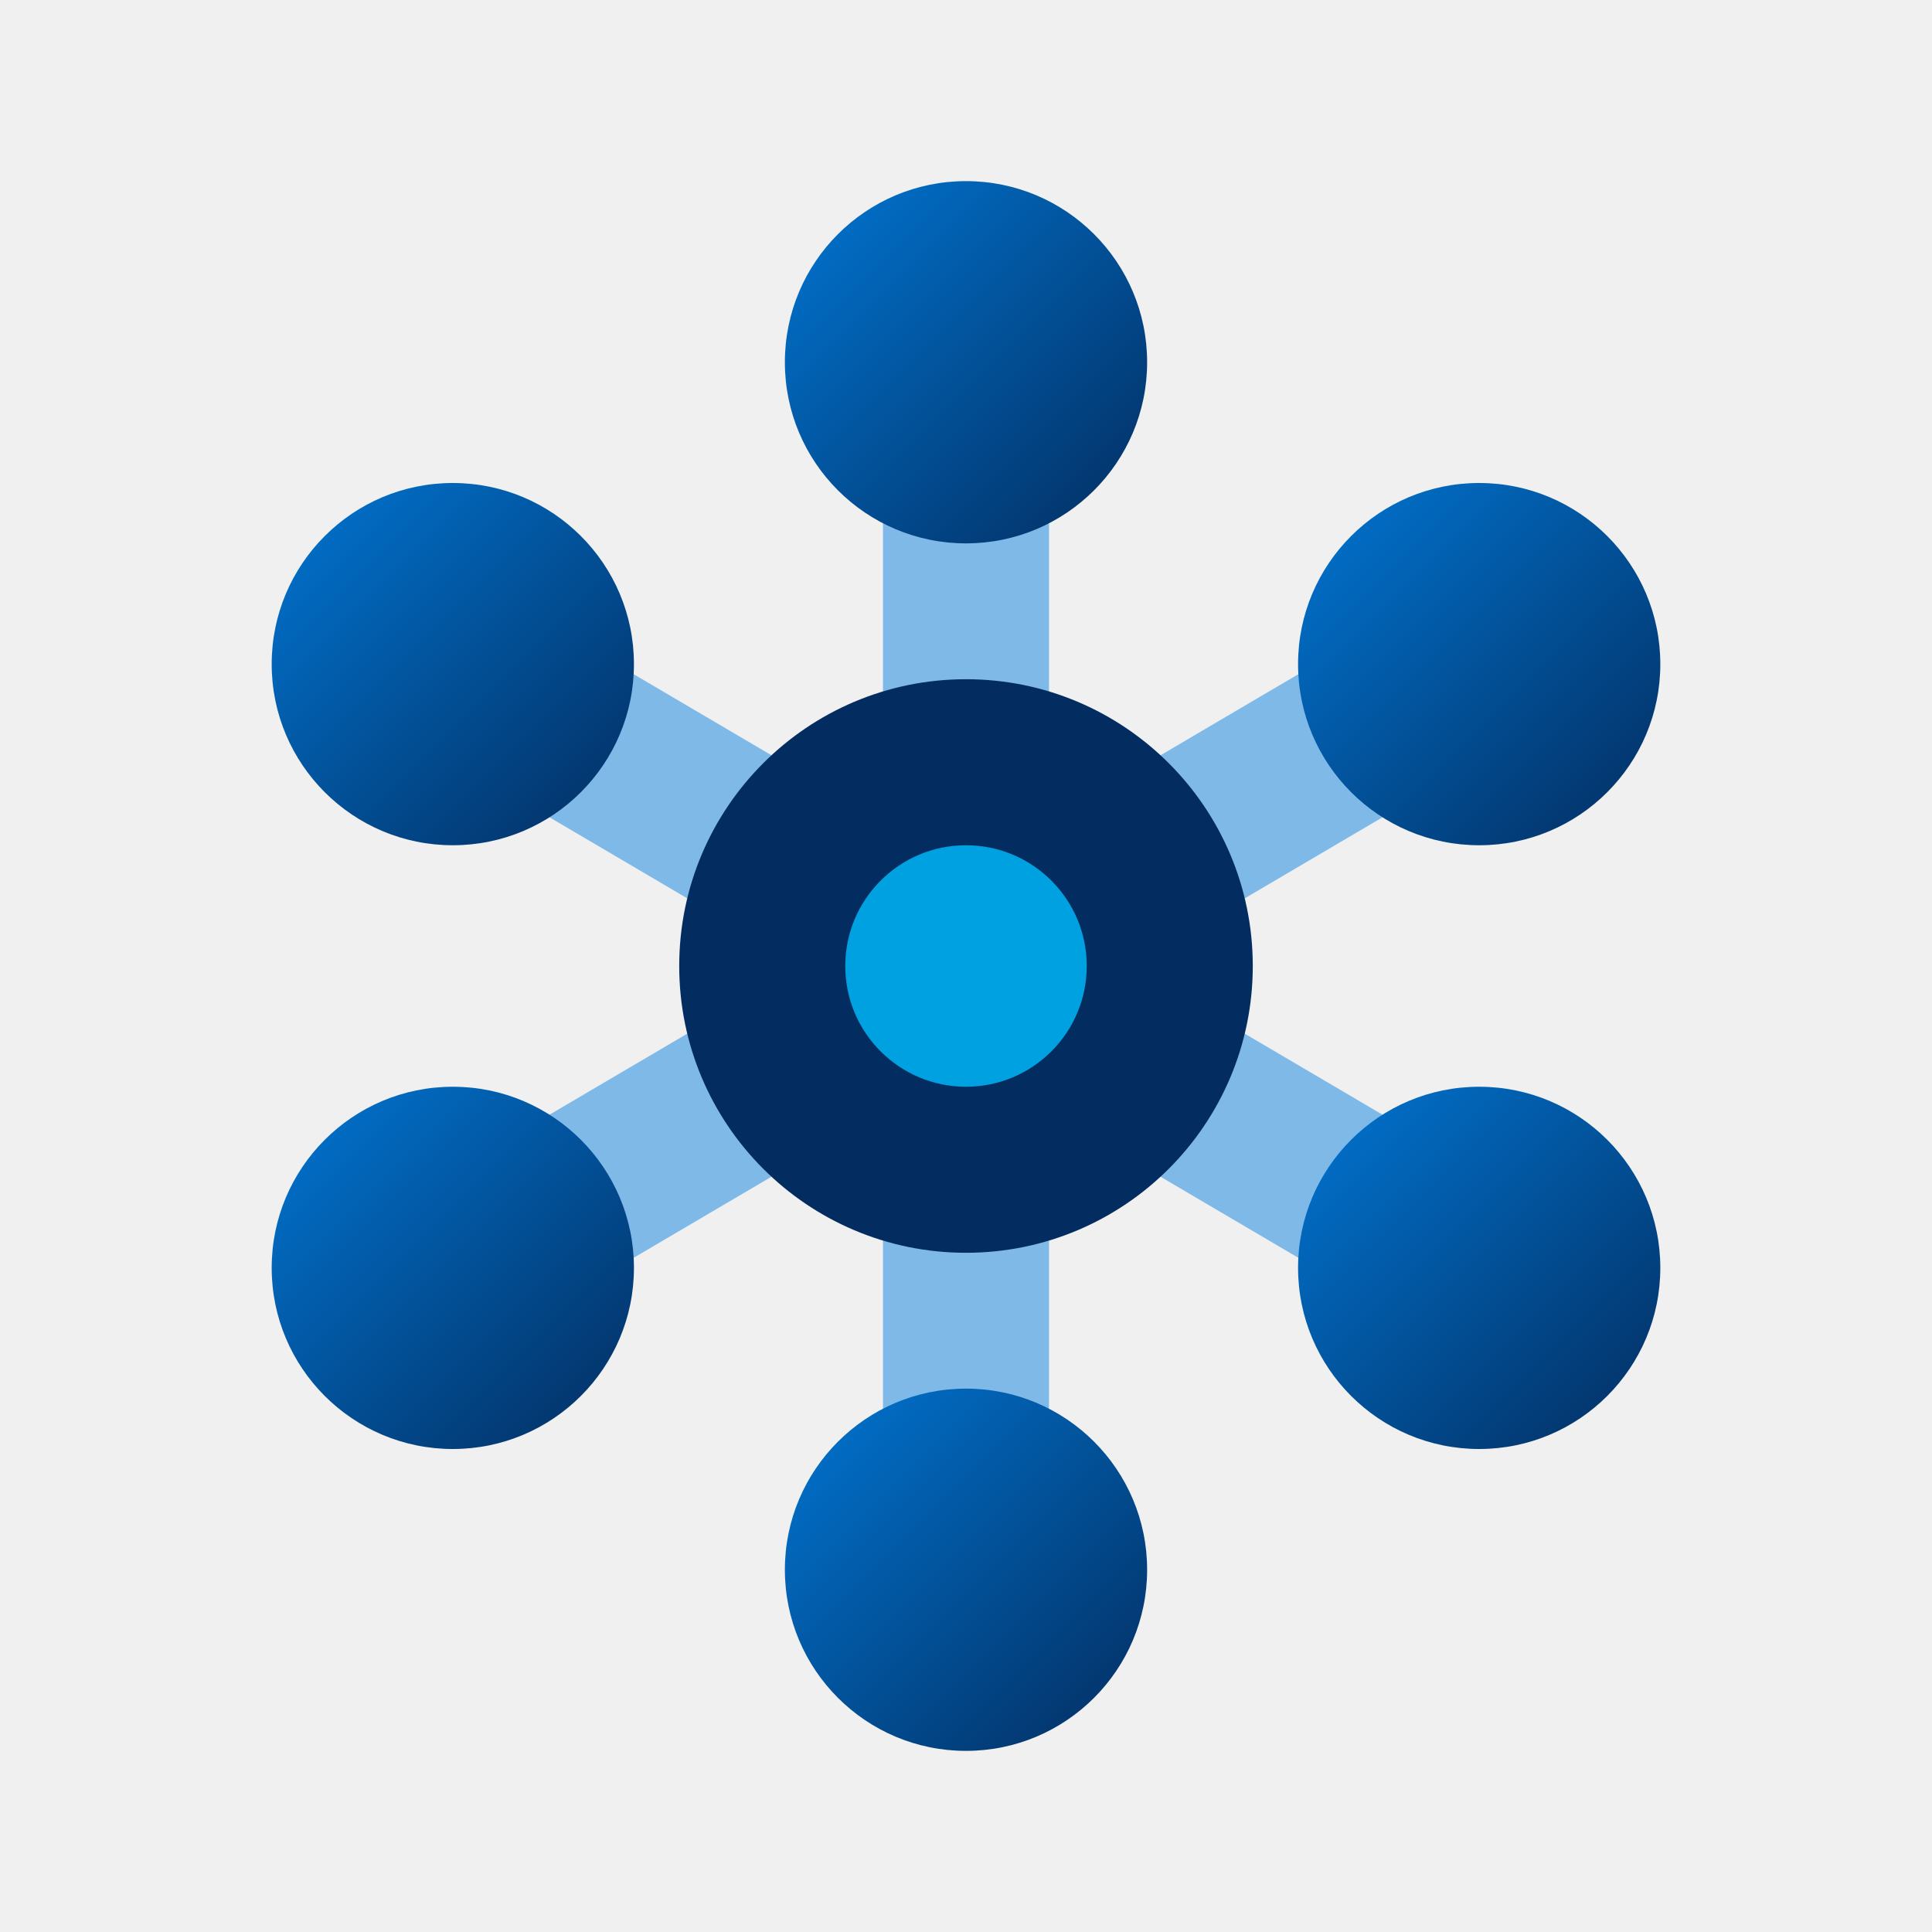
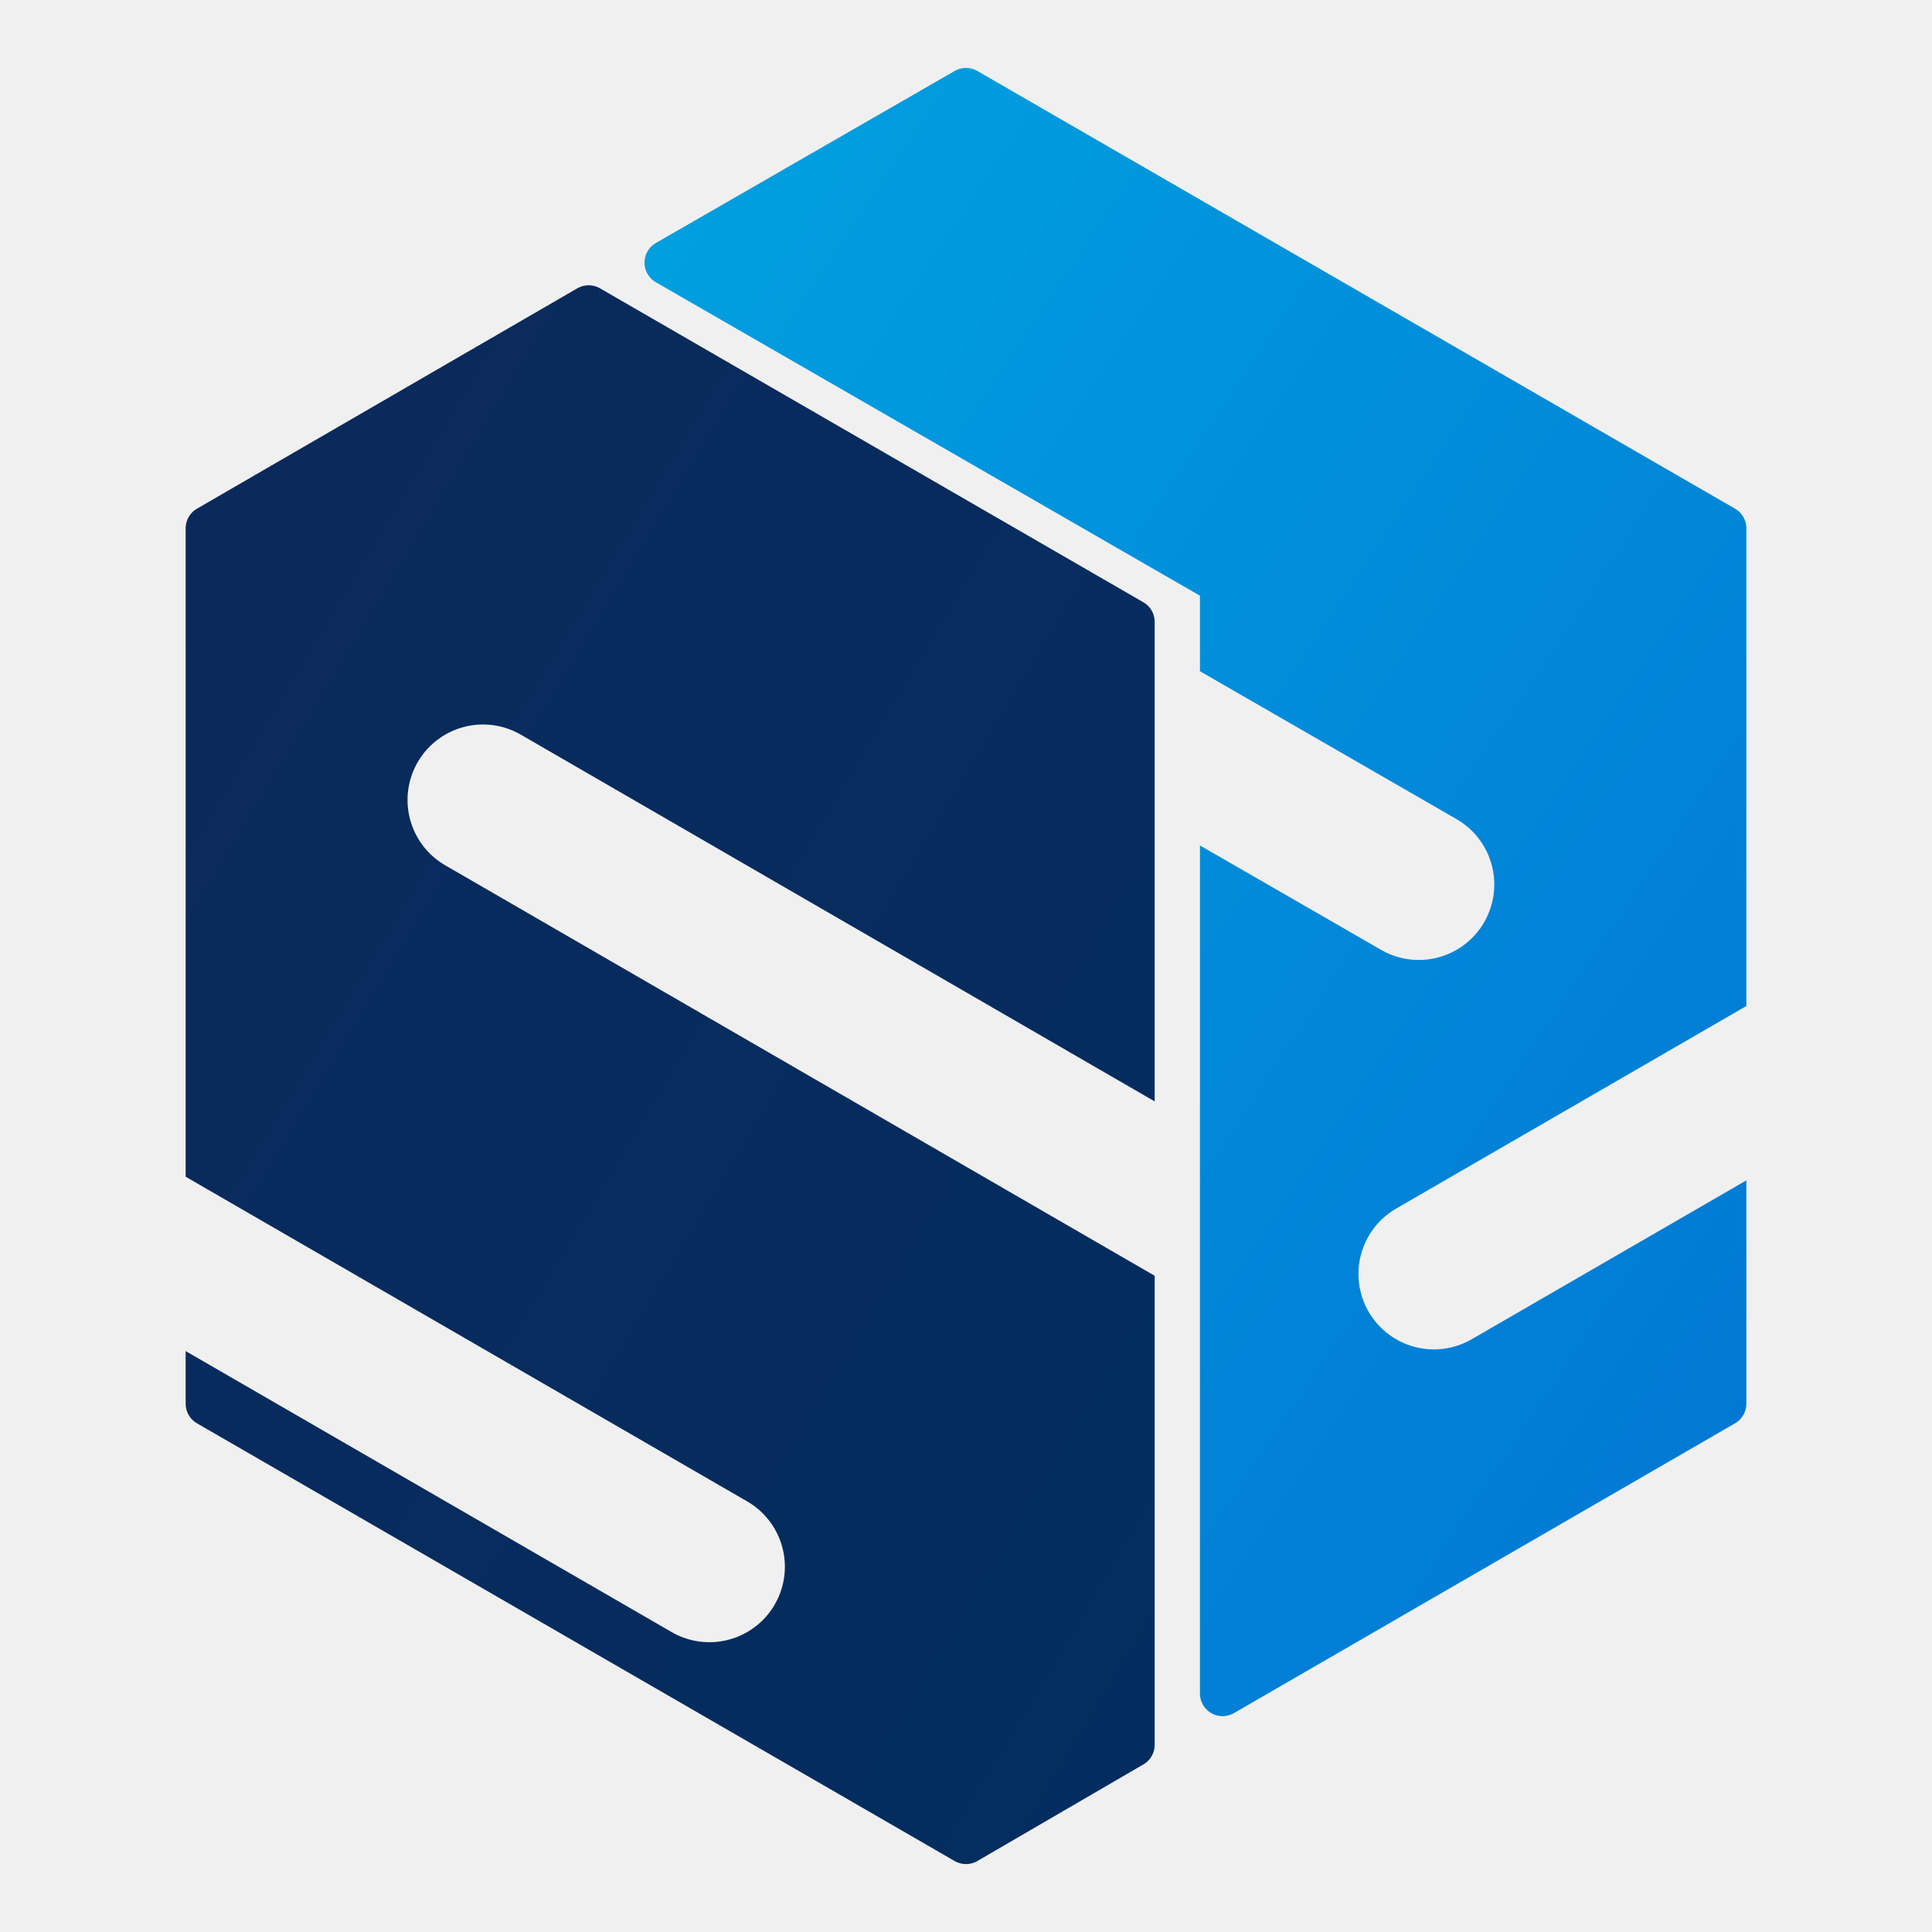
<svg xmlns="http://www.w3.org/2000/svg" width="64" height="64" viewBox="0 0 64 64" role="img" aria-label="Salesforce Hub">
  <defs>
-     <linearGradient id="hubGrad" x1="0" y1="0" x2="1" y2="1">
-       <stop offset="0" stop-color="#0176d3" />
+     <linearGradient id="sNavy" x1="0" y1="0" x2="1" y2="1">
+       <stop offset="0" stop-color="#0b2a5b" />
      <stop offset="1" stop-color="#032d60" />
    </linearGradient>
+     <linearGradient id="sBlue" x1="0" y1="0" x2="1" y2="1">
+       <stop offset="0" stop-color="#00a1e0" />
+       <stop offset="1" stop-color="#0176d3" />
+     </linearGradient>
+     <mask id="sNavyCut" maskUnits="userSpaceOnUse" x="0" y="0" width="64" height="64">
+       <rect width="64" height="64" fill="#fff" />
+       <g stroke="#000" stroke-width="5" stroke-linecap="round">
+         <line x1="16" y1="26.5" x2="44" y2="42.7" />
+         <line x1="-4" y1="36" x2="23.5" y2="51.9" />
+       </g>
+     </mask>
+     <mask id="sBlueCut" maskUnits="userSpaceOnUse" x="0" y="0" width="64" height="64">
+       <rect width="64" height="64" fill="#fff" />
+       <g stroke="#000" stroke-width="5" stroke-linecap="round">
+         <line x1="30" y1="19.5" x2="47" y2="29.3" />
+         <line x1="47.5" y1="42.2" x2="66" y2="31.5" />
+       </g>
+     </mask>
  </defs>
-   <g stroke="#7fb9e8" stroke-width="5.5" stroke-linecap="round">
-     <line x1="32" y1="32" x2="32" y2="12" />
-     <line x1="32" y1="32" x2="49" y2="22" />
-     <line x1="32" y1="32" x2="49" y2="42" />
-     <line x1="32" y1="32" x2="32" y2="52" />
-     <line x1="32" y1="32" x2="15" y2="42" />
-     <line x1="32" y1="32" x2="15" y2="22" />
+   <g stroke-linejoin="round" stroke-width="1.5">
+     <path mask="url(#sNavyCut)" d="M6.9 17.5 L19.5 10.2 L37.5 20.6 L37.5 57.8 L32 61 L6.9 46.5 Z" fill="url(#sNavy)" stroke="url(#sNavy)" />
+     <path mask="url(#sBlueCut)" d="M22.1 8.7 L32 3 L57.1 17.5 L57.1 46.5 L40.5 56.1 L40.5 19.3 Z" fill="url(#sBlue)" stroke="url(#sBlue)" />
  </g>
-   <g fill="url(#hubGrad)">
-     <circle cx="32" cy="12" r="6" />
-     <circle cx="49" cy="22" r="6" />
-     <circle cx="49" cy="42" r="6" />
-     <circle cx="32" cy="52" r="6" />
-     <circle cx="15" cy="42" r="6" />
-     <circle cx="15" cy="22" r="6" />
-   </g>
-   <circle cx="32" cy="32" r="9.5" fill="#032d60" />
-   <circle cx="32" cy="32" r="4" fill="#00a1e0" />
</svg>
